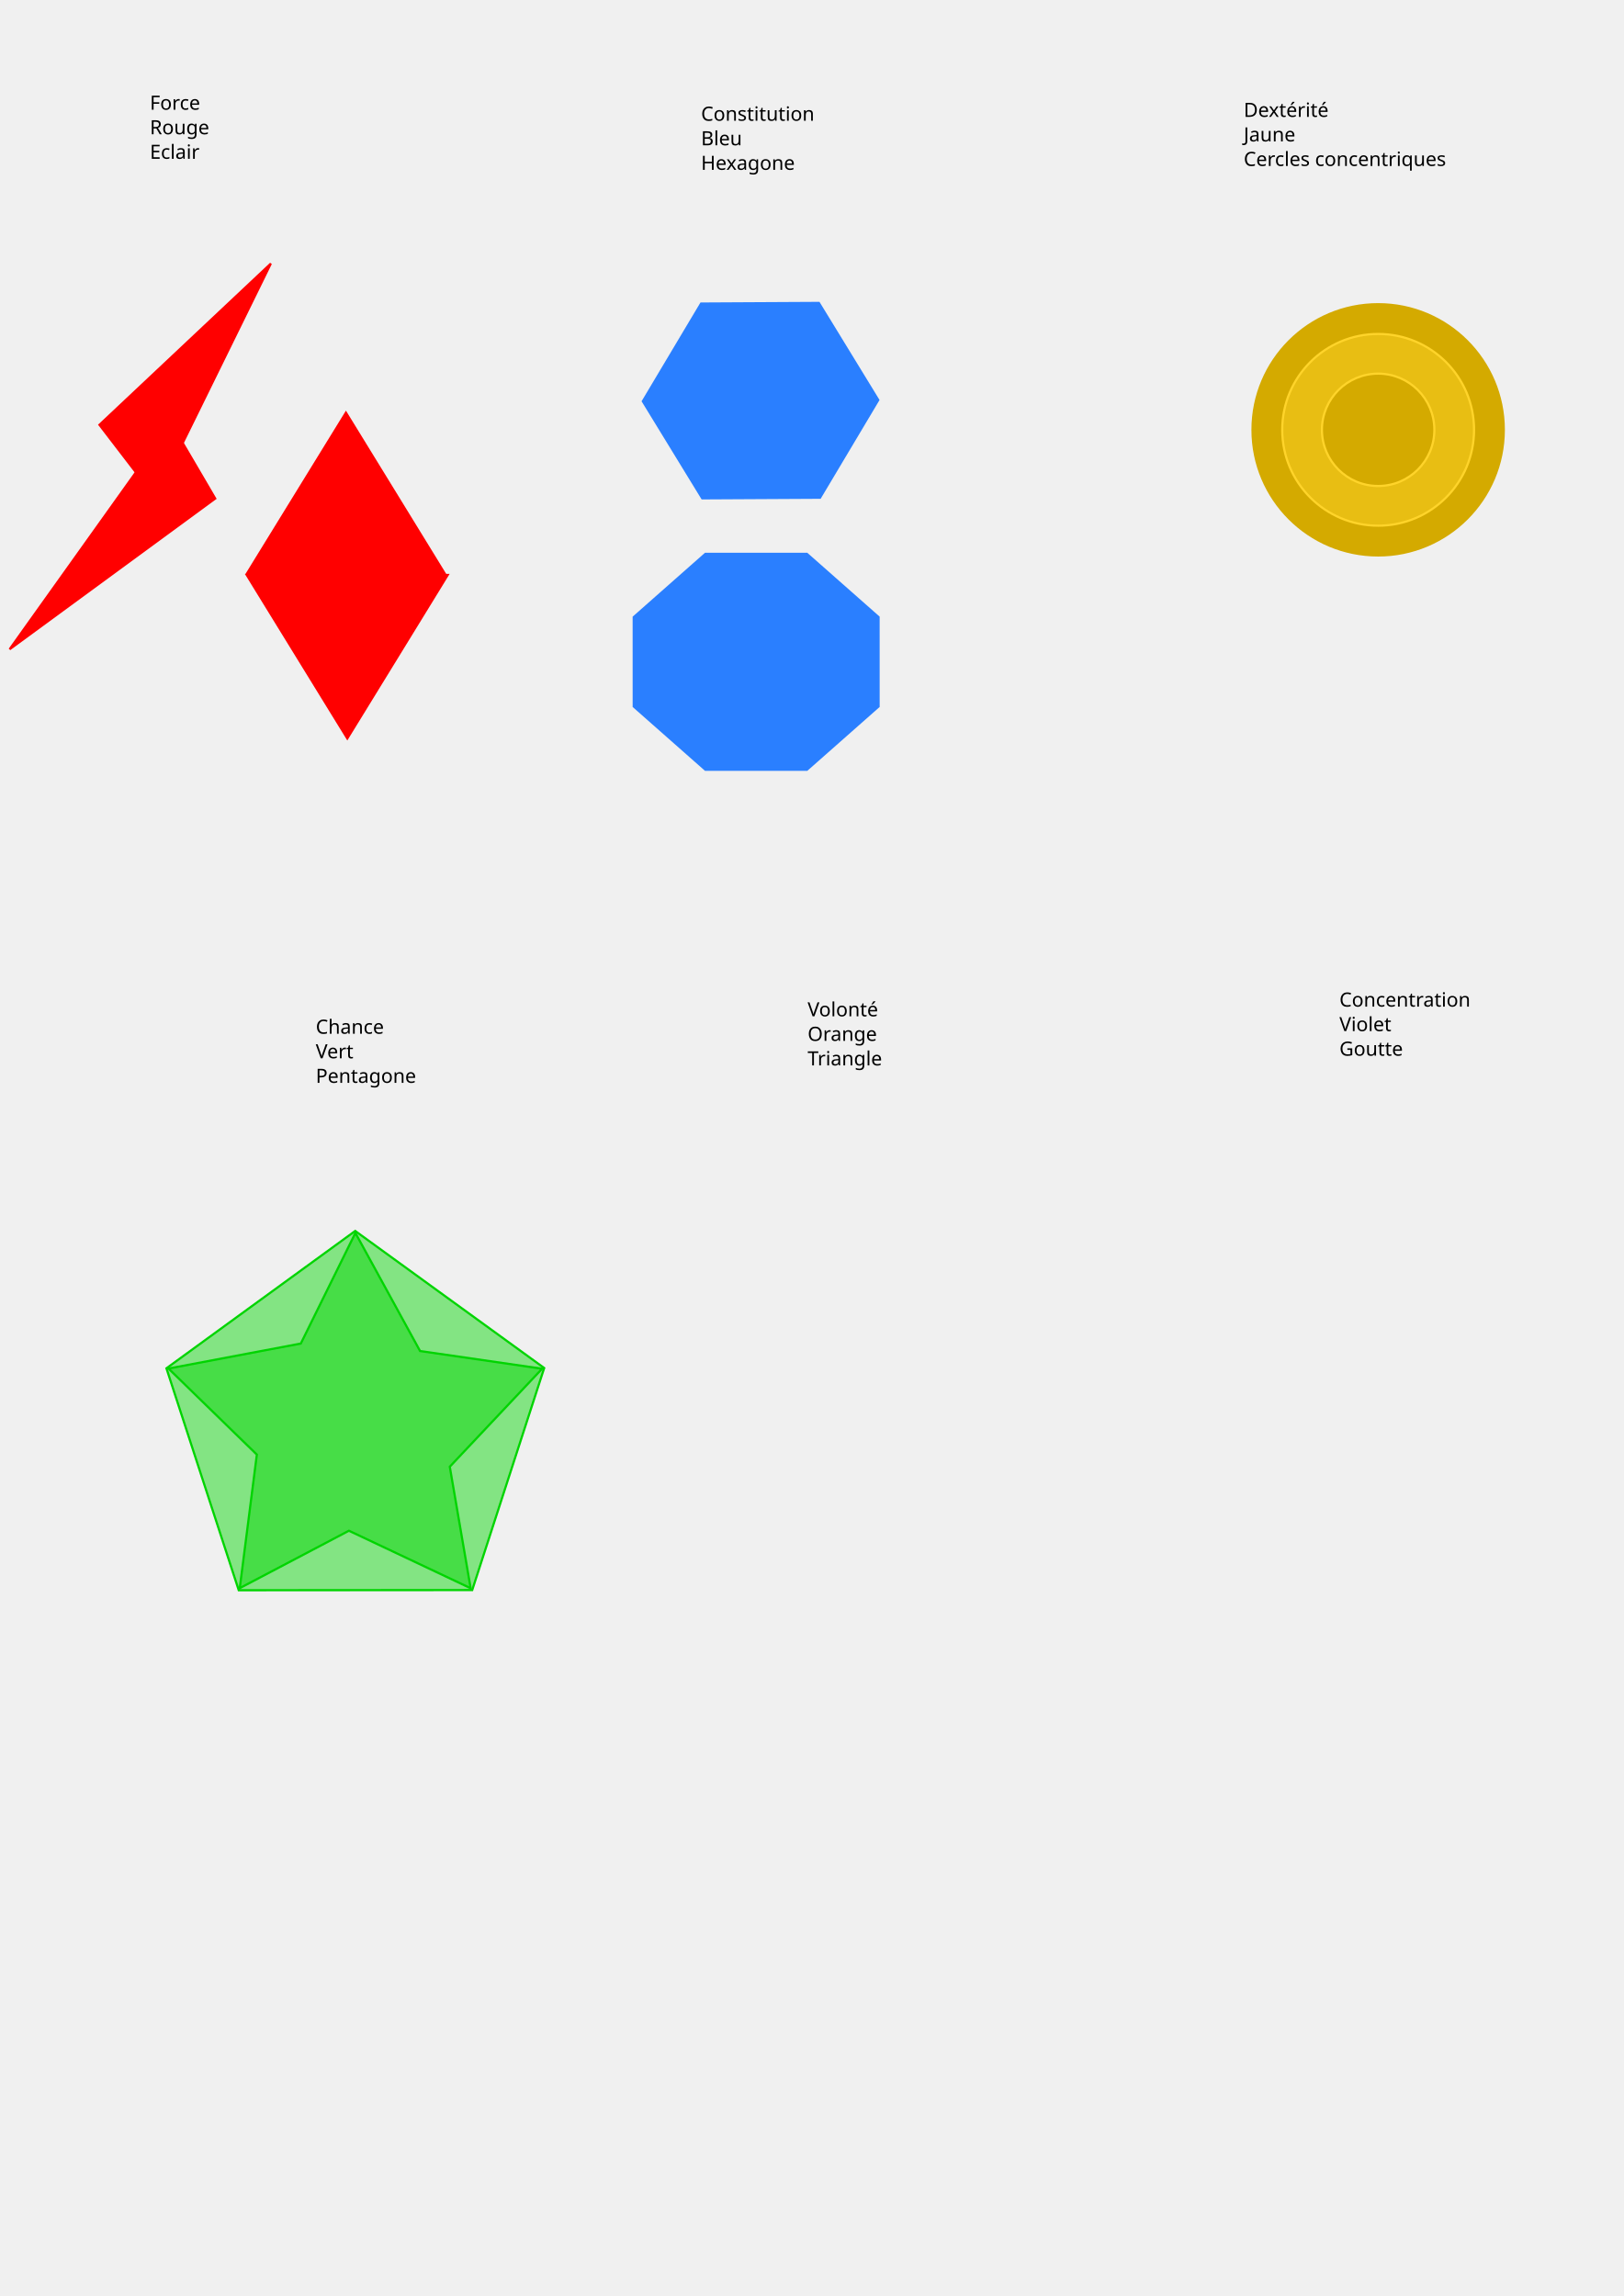
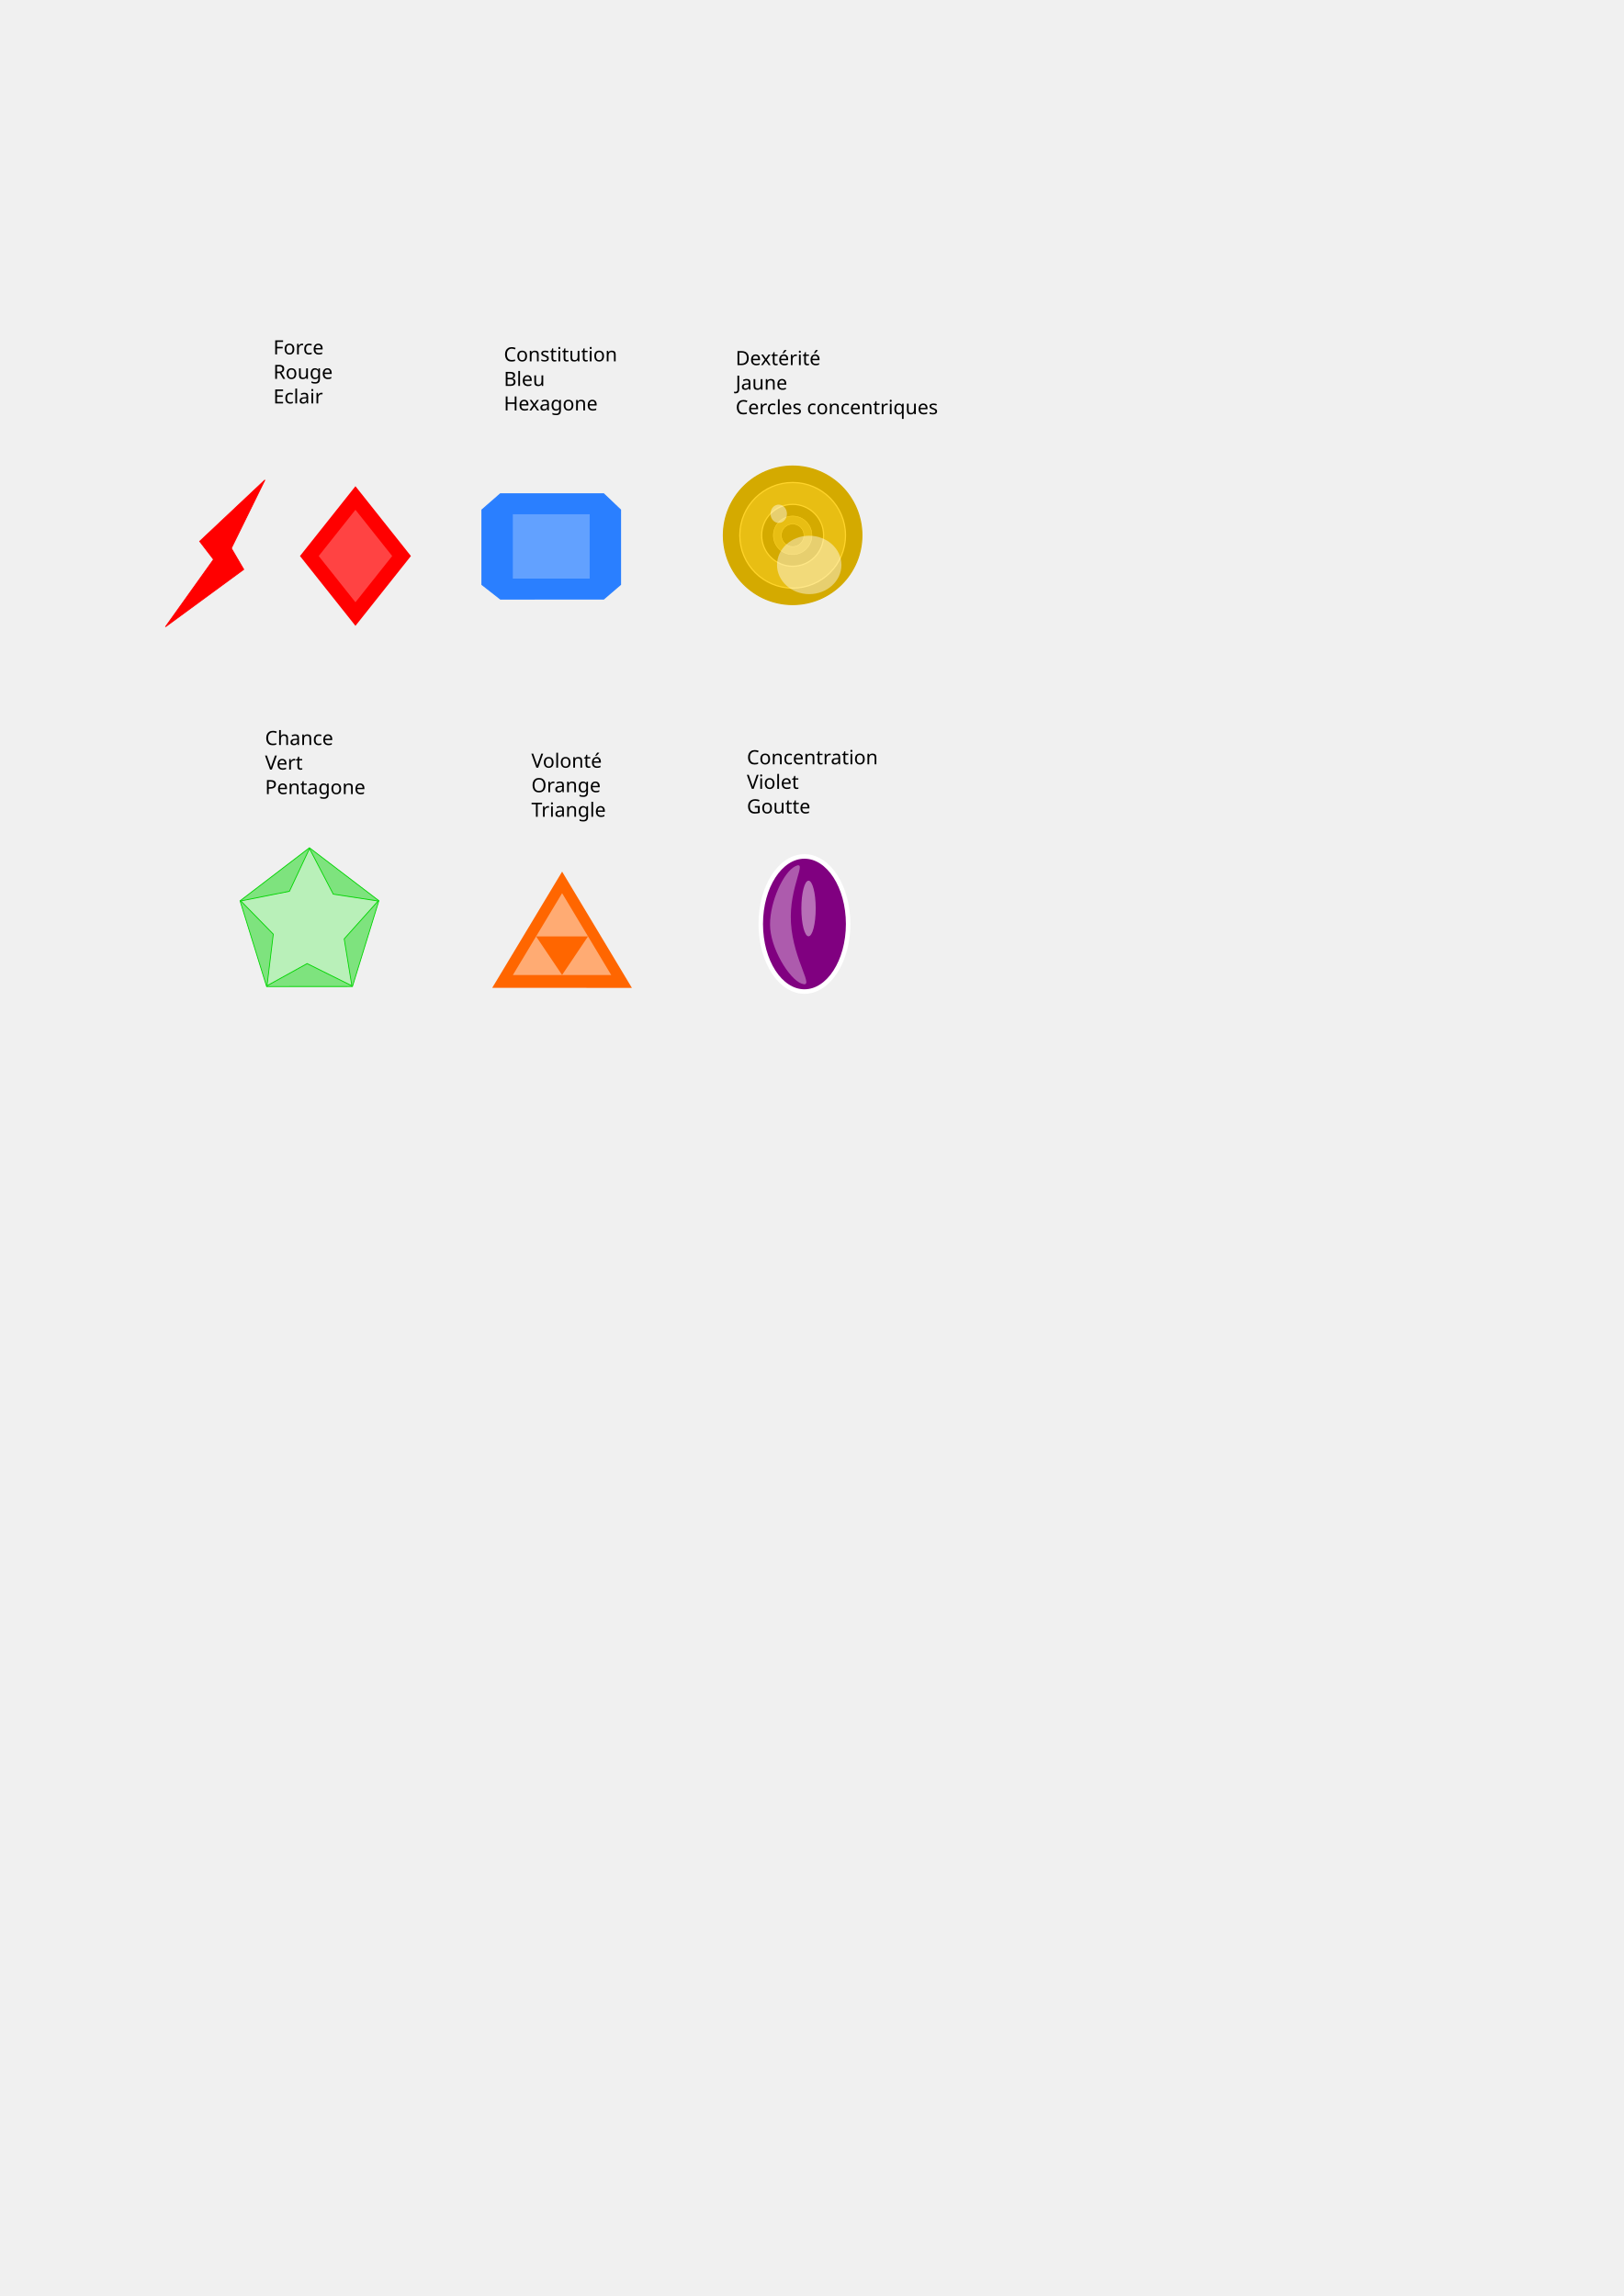
<svg xmlns="http://www.w3.org/2000/svg" width="744.094" height="1052.362" id="svg2" version="1.1">
  <defs id="defs4" />
  <g id="layer1">
-     <text xml:space="preserve" style="font-size:9px;font-style:normal;font-weight:normal;line-height:125%;letter-spacing:0px;word-spacing:0px;fill:#000000;fill-opacity:1;stroke:none;font-family:Sans" x="68.69" y="50.291" id="text2993">
-       <tspan id="tspan2995" x="68.69" y="50.291">Force</tspan>
-       <tspan x="68.69" y="61.541" id="tspan2997">Rouge</tspan>
-       <tspan x="68.69" y="72.791" id="tspan2999">Eclair</tspan>
+     <text xml:space="preserve" style="font-size:9px;font-style:normal;font-weight:normal;line-height:125%;letter-spacing:0px;word-spacing:0px;fill:#000000;fill-opacity:1;stroke:none;font-family:Sans" x="125.259" y="162.418" id="text2993">
+       <tspan id="tspan2995" x="125.259" y="162.418">Force</tspan>
+       <tspan x="125.259" y="173.668" id="tspan2997">Rouge</tspan>
+       <tspan x="125.259" y="184.918" id="tspan2999">Eclair</tspan>
    </text>
-     <text xml:space="preserve" style="font-size:9px;font-style:normal;font-weight:normal;line-height:125%;letter-spacing:0px;word-spacing:0px;fill:#000000;fill-opacity:1;stroke:none;font-family:Sans" x="321.265" y="55.342" id="text3001">
-       <tspan id="tspan3003" x="321.265" y="55.342">Constitution</tspan>
-       <tspan x="321.265" y="66.592" id="tspan3005">Bleu</tspan>
-       <tspan x="321.265" y="77.842" id="tspan3007">Hexagone</tspan>
+     <text xml:space="preserve" style="font-size:9px;font-style:normal;font-weight:normal;line-height:125%;letter-spacing:0px;word-spacing:0px;fill:#000000;fill-opacity:1;stroke:none;font-family:Sans" x="230.898" y="165.622" id="text3001">
+       <tspan id="tspan3003" x="230.898" y="165.622">Constitution</tspan>
+       <tspan x="230.898" y="176.872" id="tspan3005">Bleu</tspan>
+       <tspan x="230.898" y="188.122" id="tspan3007">Hexagone</tspan>
    </text>
-     <text xml:space="preserve" style="font-size:9px;font-style:normal;font-weight:normal;line-height:125%;letter-spacing:0px;word-spacing:0px;fill:#000000;fill-opacity:1;stroke:none;font-family:Sans" x="569.944" y="53.566" id="text3009">
-       <tspan id="tspan3011" x="569.944" y="53.566">Dextérité</tspan>
-       <tspan x="569.944" y="64.816" id="tspan3013">Jaune</tspan>
-       <tspan x="569.944" y="76.066" id="tspan3015">Cercles concentriques</tspan>
+     <text xml:space="preserve" style="font-size:9px;font-style:normal;font-weight:normal;line-height:125%;letter-spacing:0px;word-spacing:0px;fill:#000000;fill-opacity:1;stroke:none;font-family:Sans" x="337.111" y="167.346" id="text3009">
+       <tspan id="tspan3011" x="337.111" y="167.346">Dextérité</tspan>
+       <tspan x="337.111" y="178.596" id="tspan3013">Jaune</tspan>
+       <tspan x="337.111" y="189.846" id="tspan3015">Cercles concentriques</tspan>
    </text>
-     <text xml:space="preserve" style="font-size:9px;font-style:normal;font-weight:normal;line-height:125%;letter-spacing:0px;word-spacing:0px;fill:#000000;fill-opacity:1;stroke:none;font-family:Sans" x="144.7" y="473.812" id="text3017">
-       <tspan id="tspan3019" x="144.7" y="473.812">Chance</tspan>
-       <tspan x="144.7" y="485.062" id="tspan3021">Vert</tspan>
-       <tspan x="144.7" y="496.312" id="tspan3023">Pentagone</tspan>
+     <text xml:space="preserve" style="font-size:9px;font-style:normal;font-weight:normal;line-height:125%;letter-spacing:0px;word-spacing:0px;fill:#000000;fill-opacity:1;stroke:none;font-family:Sans" x="121.466" y="341.482" id="text3017">
+       <tspan id="tspan3019" x="121.466" y="341.482">Chance</tspan>
+       <tspan x="121.466" y="352.732" id="tspan3021">Vert</tspan>
+       <tspan x="121.466" y="363.982" id="tspan3023">Pentagone</tspan>
    </text>
-     <text xml:space="preserve" style="font-size:9px;font-style:normal;font-weight:normal;line-height:125%;letter-spacing:0px;word-spacing:0px;fill:#000000;fill-opacity:1;stroke:none;font-family:Sans" x="370.102" y="465.832" id="text3025">
-       <tspan id="tspan3027" x="370.102" y="465.832">Volonté</tspan>
-       <tspan x="370.102" y="477.082" id="tspan3029">Orange</tspan>
-       <tspan x="370.102" y="488.332" id="tspan3031">Triangle</tspan>
+     <text xml:space="preserve" style="font-size:9px;font-style:normal;font-weight:normal;line-height:125%;letter-spacing:0px;word-spacing:0px;fill:#000000;fill-opacity:1;stroke:none;font-family:Sans" x="243.513" y="351.858" id="text3025">
+       <tspan id="tspan3027" x="243.513" y="351.858">Volonté</tspan>
+       <tspan x="243.513" y="363.108" id="tspan3029">Orange</tspan>
+       <tspan x="243.513" y="374.358" id="tspan3031">Triangle</tspan>
    </text>
-     <text xml:space="preserve" style="font-size:9px;font-style:normal;font-weight:normal;line-height:125%;letter-spacing:0px;word-spacing:0px;fill:#000000;fill-opacity:1;stroke:none;font-family:Sans" x="613.801" y="461.373" id="text3033">
-       <tspan id="tspan3035" x="613.801" y="461.373">Concentration</tspan>
-       <tspan x="613.801" y="472.623" id="tspan3037">Violet</tspan>
-       <tspan x="613.801" y="483.873" id="tspan3039">Goutte</tspan>
+     <text xml:space="preserve" style="font-size:9px;font-style:normal;font-weight:normal;line-height:125%;letter-spacing:0px;word-spacing:0px;fill:#000000;fill-opacity:1;stroke:none;font-family:Sans" x="342.266" y="350.307" id="text3033">
+       <tspan id="tspan3035" x="342.266" y="350.307">Concentration</tspan>
+       <tspan x="342.266" y="361.557" id="tspan3037">Violet</tspan>
+       <tspan x="342.266" y="372.807" id="tspan3039">Goutte</tspan>
    </text>
-     <path style="fill:#2a7fff;fill-opacity:1;stroke:#2a7fff;stroke-width:1.176;stroke-miterlimit:4;stroke-opacity:1;stroke-dasharray:none" id="path3052" d="m 323.249,233.128 -62.023,0.35 -31.315,-53.538 30.708,-53.888 62.023,-0.35 31.315,53.538 z" transform="matrix(0.8697055,0,0,0.8312926,94.64291,34.33884)" />
-     <path style="fill:#2a7fff;fill-opacity:1;stroke:#2a7fff;stroke-width:1.064;stroke-miterlimit:4;stroke-opacity:1;stroke-dasharray:none" id="path3052-1" d="m 315.168,235.654 -46.448,0.008 -32.849,-32.838 -0.008,-46.448 32.838,-32.849 46.448,-0.008 32.849,32.838 0.008,46.448 z" transform="matrix(1,0,0,0.8828995,54.58519,144.7738)" />
-     <g id="g3111" transform="translate(-327.2894,-79.80205)">
+     <g id="g3111" transform="matrix(0.3807532,0,0,0.3807532,-50.47639,143.6022)">
      <path id="path3072-7" d="m 331.696,377.386 73.974,-103.657 20.248,34.577 z" style="fill:#ff0000;fill-opacity:1;stroke:#ff0000;stroke-width:1;stroke-miterlimit:4;stroke-opacity:1" />
      <path id="path3072-7-4" d="M 451.409,200.599 398.615,308.084 372.875,274.515 z" style="fill:#ff0000;fill-opacity:1;stroke:#ff0000;stroke-width:1;stroke-miterlimit:4;stroke-opacity:1" />
    </g>
-     <g id="g3922" transform="translate(262.8571,4.285714)">
-       <path transform="translate(-17.17259,-43.43655)" d="m 443.457,236.159 c 0,31.8 -25.779,57.579 -57.579,57.579 -31.8,0 -57.579,-25.779 -57.579,-57.579 0,-31.8 25.779,-57.579 57.579,-57.579 31.8,0 57.579,25.779 57.579,57.579 z" id="path3115-0" style="fill:#d4aa00;fill-opacity:1;stroke:#d4aa00;stroke-width:1;stroke-miterlimit:4;stroke-opacity:1;stroke-dasharray:none" />
-       <path id="path3115" d="m 368.719,148.781 c -24.268,0 -43.969,19.669 -43.969,43.938 0,24.268 19.7,43.938 43.969,43.938 24.268,0 43.938,-19.669 43.938,-43.938 0,-24.268 -19.669,-43.938 -43.938,-43.938 z m 0,18.188 c 14.226,0 25.75,11.524 25.75,25.75 0,14.226 -11.524,25.75 -25.75,25.75 -14.226,0 -25.781,-11.524 -25.781,-25.75 0,-14.226 11.555,-25.75 25.781,-25.75 z" style="fill:#ffd42a;fill-opacity:0.456;stroke:#ffd42a;stroke-width:1;stroke-miterlimit:4;stroke-opacity:1;stroke-dasharray:none" />
+     <g id="g3843" transform="matrix(0.5592359,0,0,0.4728117,64.90823,134.1803)">
+       <rect transform="matrix(0.5575562,0.8301392,-0.5575562,0.8301392,0,0)" y="-44.163" x="270.075" height="81.529" width="81.529" id="rect3787" style="fill:#ff0000;fill-opacity:1;stroke:none" />
+       <rect transform="matrix(0.5575562,0.8301392,-0.5575562,0.8301392,0,0)" y="-30.391" x="283.847" height="53.985" width="53.985" id="rect3787-7" style="fill:#ffffff;fill-opacity:0.262;stroke:none" />
    </g>
-     <g id="g3932">
-       <path transform="matrix(0.7518388,0,0,0.7517838,104.8513,209.8853)" d="M 148.371,690.247 6.059,690.352 -38.017,555.038 77.053,471.305 192.248,554.868 z" id="path3928" style="fill:#00d400;fill-opacity:0.456;stroke:#00d400;stroke-width:1.33;stroke-miterlimit:4;stroke-opacity:1;stroke-dasharray:none" />
-       <path transform="matrix(0.8225093,0,0,0.8224658,66.46499,180.8523)" d="m 181.429,665.219 -67.833,-32.057 -60.823,31.995 9.527,-74.42 -49.225,-47.959 73.721,-13.937 30.401,-61.636 36.036,65.806 68.013,9.866 -51.45,54.607 z" id="path3930" style="fill:#00d400;fill-opacity:0.456;stroke:#00d400;stroke-width:1.216;stroke-miterlimit:4;stroke-opacity:1;stroke-dasharray:none" />
+     <g id="g4062" transform="matrix(0.5656564,0,0,0.5656564,56.60922,74.93882)">
+       <path id="path3052-1" d="m 388.973,352.87 -83.625,0.006 -14.929,-11.692 -0.008,-60.492 14.917,-13.004 83.625,-0.006 13.665,12.995 0.008,60.492 z" style="fill:#2a7fff;fill-opacity:1;stroke:#2a7fff;stroke-width:0.928;stroke-miterlimit:4;stroke-opacity:1" />
+       <rect y="284.207" x="315.387" height="52.143" width="62.265" id="rect3847" style="fill:#ffffff;fill-opacity:0.262;stroke:none" />
    </g>
-     <path style="fill:#ff0000;fill-opacity:1;stroke:none;stroke-width:0.786;stroke-miterlimit:4;stroke-opacity:1;stroke-dasharray:none" id="path3938" d="m 231.04,191.773 -70.155,-0.025 35.099,-60.744 z" transform="matrix(1.312325,0,0,1.232782,-98.6637,26.70235)" />
-     <path transform="matrix(1.312323,0,0,-1.232782,-98.032,499.9396)" style="fill:#ff0000;fill-opacity:1;stroke:#ff0000;stroke-width:0.786;stroke-miterlimit:4;stroke-opacity:1;stroke-dasharray:none" id="path3938-4" d="m 231.04,191.773 -70.155,-0.025 35.099,-60.744 z" />
+     <g id="g3948" transform="matrix(0.3675028,0,0,0.3863526,81.6825,97.32179)">
+       <path transform="matrix(0.7518388,0,0,0.7517838,105.6665,399.5321)" d="M 148.371,690.247 6.059,690.352 -38.017,555.038 77.053,471.305 192.248,554.868 z" id="path3928-8" style="fill:#00d400;fill-opacity:0.475;stroke:#00d400;stroke-width:1.33;stroke-miterlimit:4;stroke-opacity:1;stroke-dasharray:none" />
+       <path transform="matrix(0.8225093,0,0,0.8224658,67.28021,370.499)" d="m 181.429,665.219 -67.833,-32.057 -60.823,31.995 9.527,-74.42 -49.225,-47.959 73.721,-13.937 30.401,-61.636 36.036,65.806 68.013,9.866 -51.45,54.607 z" id="path3930-8" style="fill:#ffffff;fill-opacity:0.456;stroke:#00d400;stroke-width:1.216;stroke-miterlimit:4;stroke-opacity:1;stroke-dasharray:none" />
+     </g>
+     <g id="g3817" transform="translate(-96.42857,-2.857143)">
+       <path transform="matrix(0.4108968,0,0,0.3949247,208.1439,212.9656)" d="M 432.857,614.505 277.1,614.431 355.043,479.579 z" id="path3907-5" style="fill:#ff6600;fill-opacity:1;stroke:none" />
+       <g transform="translate(-0.5222932,-0.1526678)" id="g3045">
+         <path style="fill:#ffffff;fill-opacity:0.452;stroke:none" id="path3907-2" d="M 432.857,614.505 277.1,614.431 355.043,479.579 z" transform="matrix(0.2893916,0,0,0.2781425,251.7979,279.0029)" />
+         <path style="fill:#ff6600;fill-opacity:1;stroke:none" id="path3907-4-4" d="M 432.857,614.505 277.1,614.431 355.043,479.579 z" transform="matrix(0.1527543,0,0,-0.1311167,300.3013,512.7684)" />
+       </g>
+     </g>
+     <g id="g4095" transform="matrix(0.4246756,0,0,0.4246756,89.16875,158.9151)">
+       <g id="g4041">
+         <path transform="matrix(1.505888,0,0,1.519632,-342.8197,-576.2728)" style="fill:#800080;fill-opacity:1;stroke:#ffffff;stroke-width:3.221;stroke-miterlimit:4;stroke-opacity:1;stroke-dashoffset:0" d="m 695.995,789.217 c 0,26.5 -14.02,47.982 -31.315,47.982 -17.295,0 -31.315,-21.482 -31.315,-47.982 0,-26.5 14.02,-47.982 31.315,-47.982 17.295,0 31.315,21.482 31.315,47.982 z" id="path3995" />
+         <path style="fill:#ffffff;fill-opacity:0.357;stroke:none" d="m 643.567,621.915 c 2.539,41.464 27.039,71.171 11.384,65.457 -13.364,-4.878 -33.973,-38.566 -33.973,-63.671 0,-25.105 14.474,-56.573 27.187,-62.957 14.226,-7.143 -7.004,21.878 -4.598,61.171 z" id="path3997" />
+       </g>
+       <path transform="matrix(0.464313,0,0,1.292066,351.0931,-186.3109)" d="m 687.409,613.451 c 0,12.832 -7.462,23.234 -16.668,23.234 -9.205,0 -16.668,-10.402 -16.668,-23.234 0,-12.832 7.462,-23.234 16.668,-23.234 9.138,0 16.572,10.255 16.667,22.992" id="path4057" style="fill:#ffffff;fill-opacity:0.434;stroke:none" />
+     </g>
+     <g id="g4086" transform="matrix(0.5509766,0,0,0.5509766,15.26705,136.8141)">
+       <g id="g4045">
+         <g id="g3922" transform="translate(262.8571,4.285714)">
+           <path transform="translate(-17.17259,-43.43655)" d="m 443.457,236.159 c 0,31.8 -25.779,57.579 -57.579,57.579 -31.8,0 -57.579,-25.779 -57.579,-57.579 0,-31.8 25.779,-57.579 57.579,-57.579 31.8,0 57.579,25.779 57.579,57.579 z" id="path3115-0" style="fill:#d4aa00;fill-opacity:1;stroke:#d4aa00;stroke-width:1;stroke-miterlimit:4;stroke-opacity:1;stroke-dasharray:none" />
+           <path id="path3115" d="m 368.719,148.781 c -24.268,0 -43.969,19.669 -43.969,43.938 0,24.268 19.7,43.938 43.969,43.938 24.268,0 43.938,-19.669 43.938,-43.938 0,-24.268 -19.669,-43.938 -43.938,-43.938 z m 0,18.188 c 14.226,0 25.75,11.524 25.75,25.75 0,14.226 -11.524,25.75 -25.75,25.75 -14.226,0 -25.781,-11.524 -25.781,-25.75 0,-14.226 11.555,-25.75 25.781,-25.75 z" style="fill:#ffd42a;fill-opacity:0.456;stroke:#ffd42a;stroke-width:1;stroke-miterlimit:4;stroke-opacity:1;stroke-dasharray:none" />
+         </g>
+         <path id="path3115-5" d="m 631.569,180.967 c -8.86,0 -16.052,7.181 -16.052,16.041 0,8.86 7.192,16.041 16.052,16.041 8.86,0 16.041,-7.181 16.041,-16.041 0,-8.86 -7.181,-16.041 -16.041,-16.041 z m 0,6.64 c 5.194,0 9.401,4.207 9.401,9.401 0,5.194 -4.207,9.401 -9.401,9.401 -5.194,0 -9.412,-4.207 -9.412,-9.401 0,-5.194 4.218,-9.401 9.412,-9.401 z" style="fill:#ffd42a;fill-opacity:0.456;stroke:#ffd42a;stroke-width:0.365;stroke-miterlimit:4;stroke-opacity:1;stroke-dasharray:none" />
+       </g>
+       <path transform="matrix(0.8152174,0,0,0.9577465,129.441,24.07365)" d="m 665.714,206.291 c 0,14.004 -14.711,25.357 -32.857,25.357 -18.146,0 -32.857,-11.353 -32.857,-25.357 0,-14.004 14.711,-25.357 32.857,-25.357 18.013,0 32.668,11.193 32.855,25.093" id="path4066" style="fill:#ffffff;fill-opacity:0.434;stroke:none" />
+       <path transform="matrix(0.2080279,0,0,0.300436,488.3292,117.1081)" d="m 665.714,206.291 c 0,14.004 -14.711,25.357 -32.857,25.357 -18.146,0 -32.857,-11.353 -32.857,-25.357 0,-14.004 14.711,-25.357 32.857,-25.357 18.013,0 32.668,11.193 32.855,25.093" id="path4066-1" style="fill:#ffffff;fill-opacity:0.434;stroke:none" />
+     </g>
  </g>
</svg>
